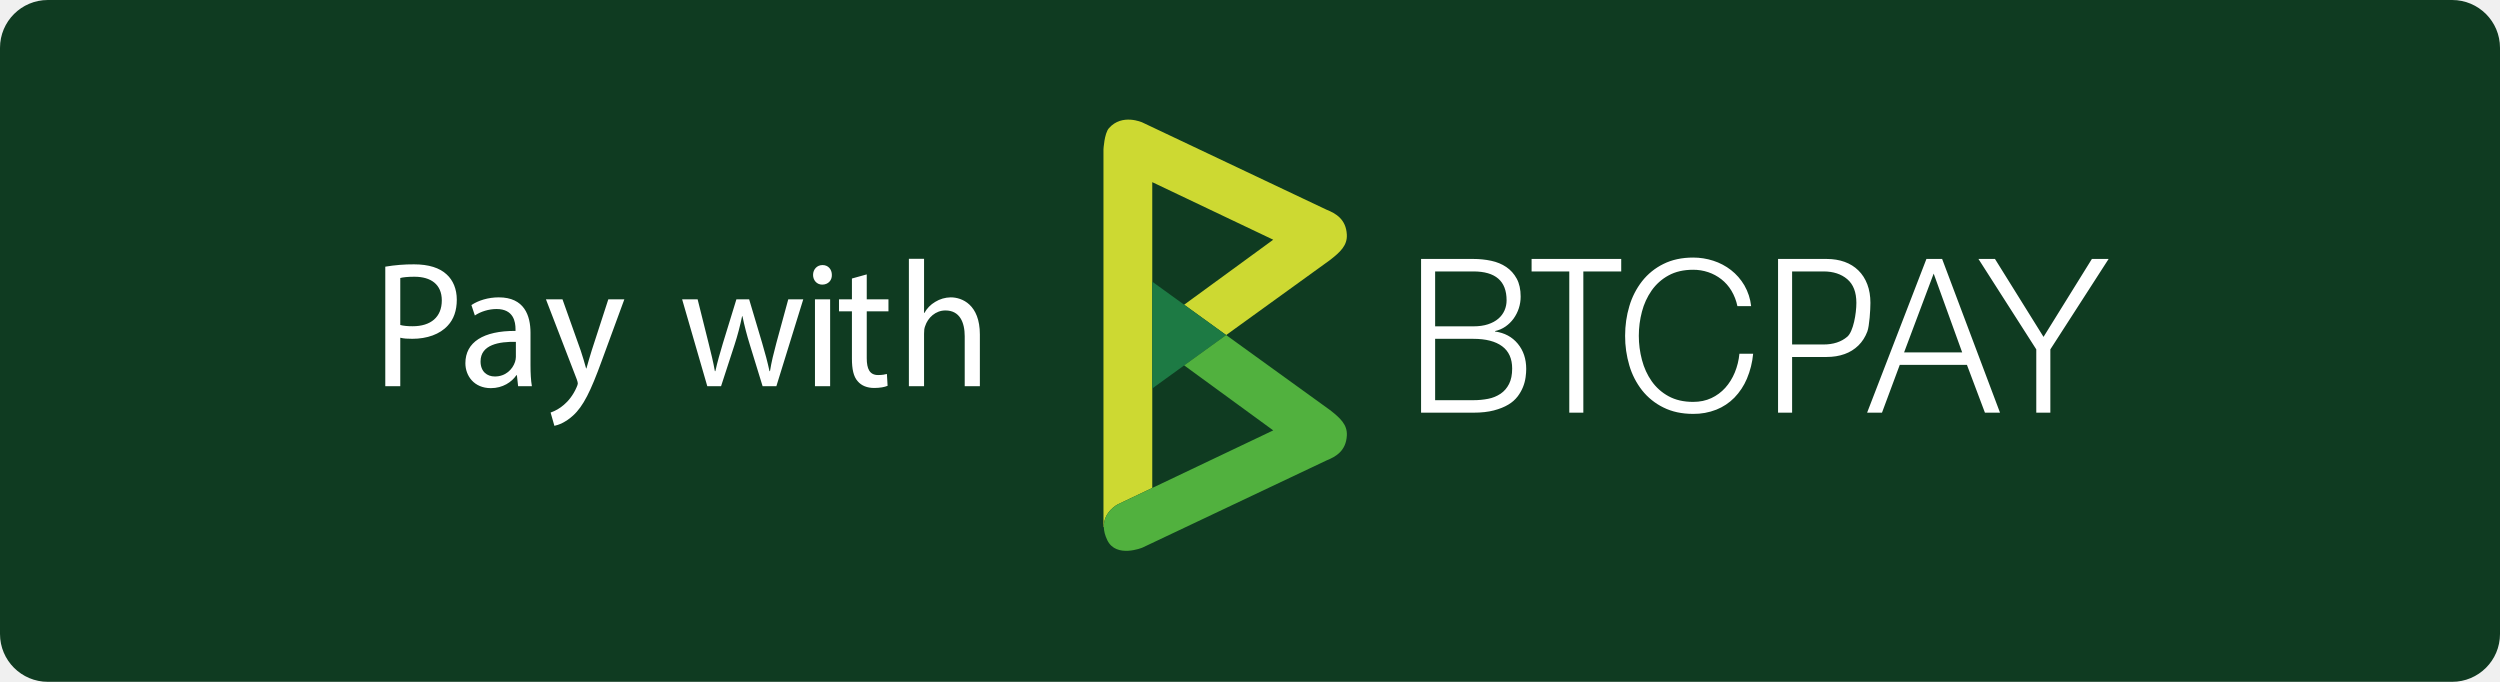
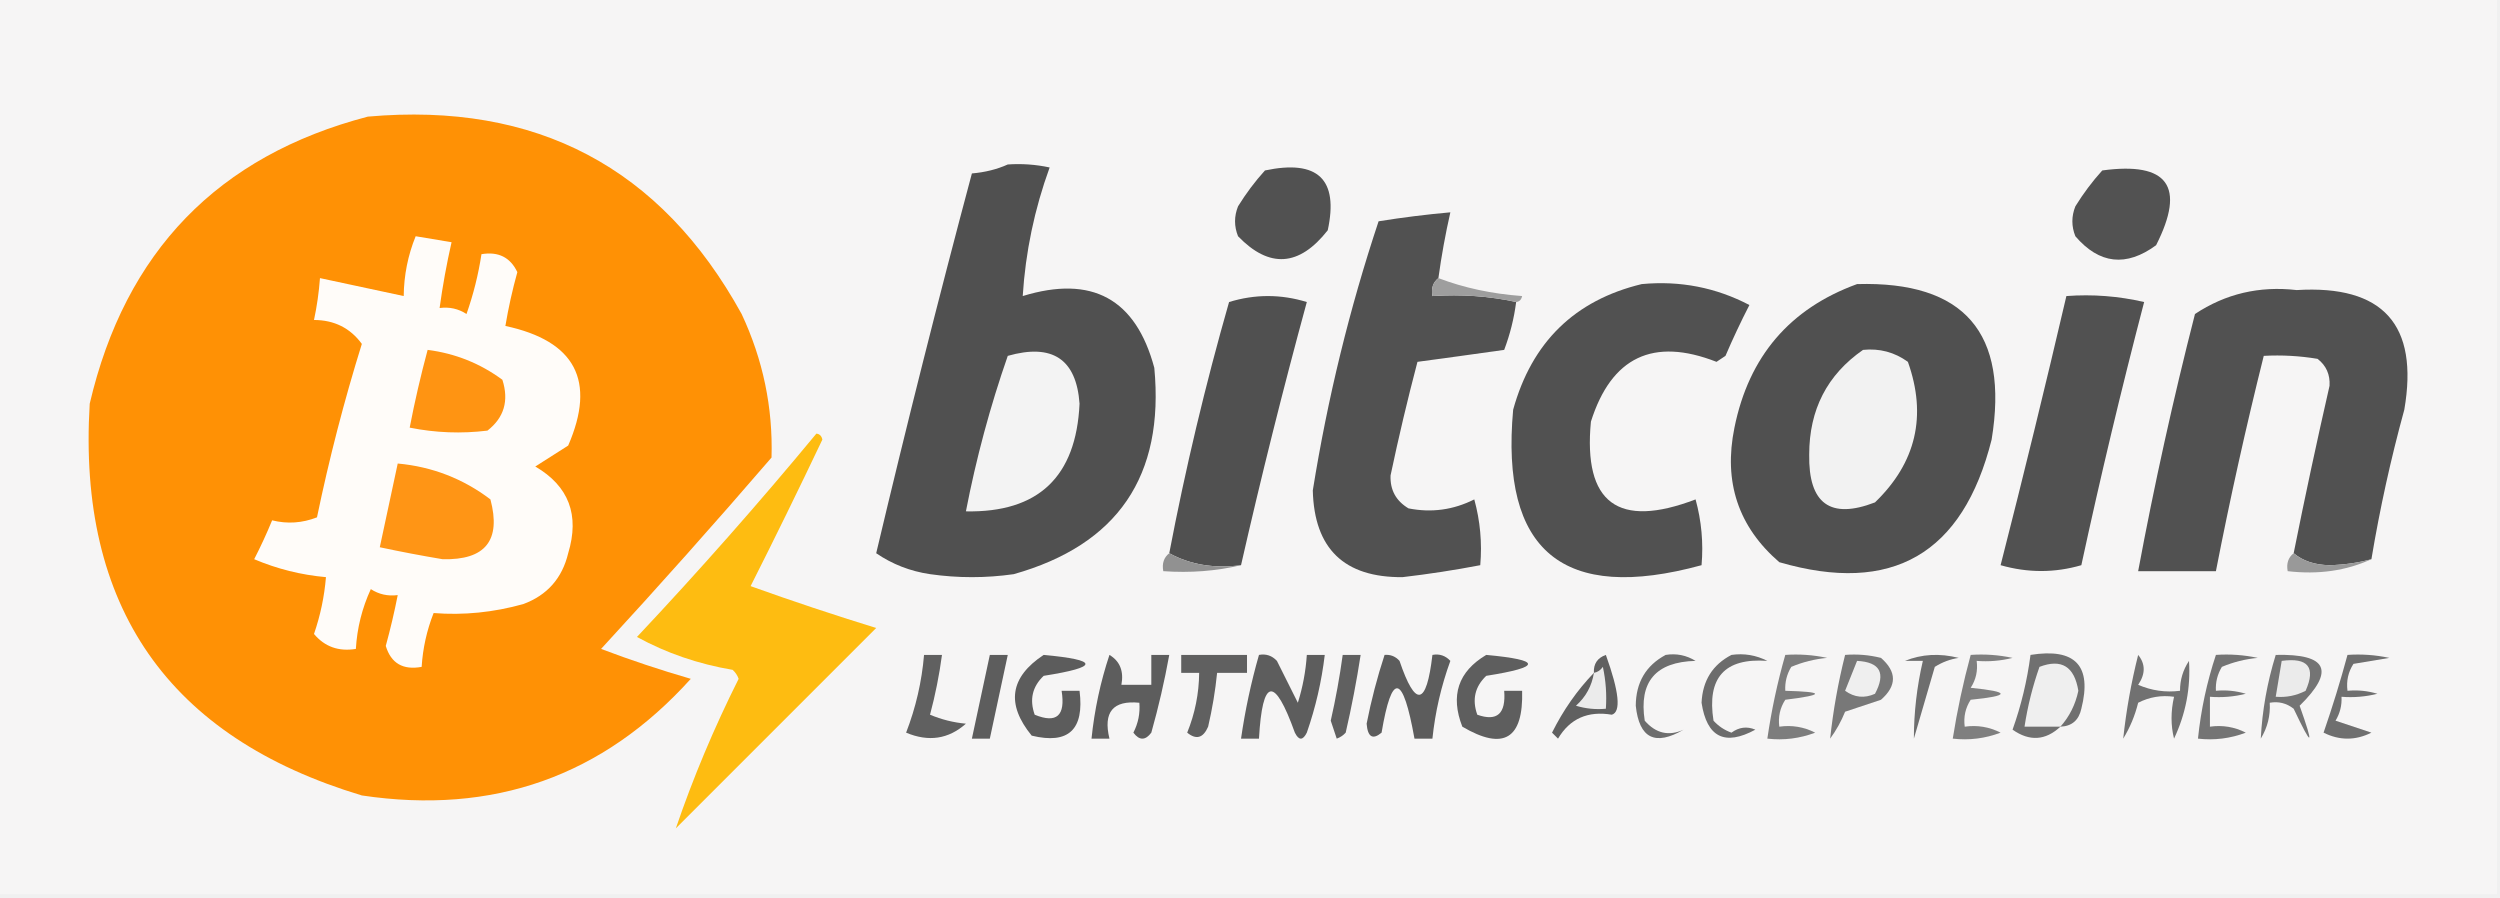
- <svg xmlns="http://www.w3.org/2000/svg" width="209" height="57">
-   <rect fill="#0F3B21" width="209" height="57" rx="4" />
-   <g fill-rule="nonzero">
-     <path d="M32.21 22.294c.795-.134 1.6-.2 2.405-.195 1.239 0 2.146.3 2.723.84.533.48.85 1.215.85 2.115 0 .915-.259 1.635-.749 2.16-.662.735-1.743 1.11-2.967 1.11-.375 0-.721-.015-1.009-.09v4.05H32.21v-9.99zm1.253 4.875c.274.075.62.105 1.037.105 1.513 0 2.435-.765 2.435-2.16 0-1.335-.907-1.979-2.29-1.979-.548 0-.965.045-1.182.105v3.929zm9.851 5.115l-.101-.915h-.043c-.389.57-1.138 1.08-2.132 1.08-1.412 0-2.132-1.035-2.132-2.085 0-1.755 1.498-2.715 4.191-2.7v-.15c0-.6-.158-1.68-1.584-1.68-.648 0-1.325.21-1.815.54l-.288-.87c.576-.39 1.412-.645 2.29-.645 2.132 0 2.65 1.515 2.65 2.97v2.715c0 .63.029 1.245.115 1.74h-1.151zm-.187-3.705c-1.383-.03-2.953.225-2.953 1.635 0 .855.547 1.26 1.195 1.26.907 0 1.483-.6 1.686-1.215.043-.135.072-.285.072-.42v-1.26zm3.897-3.555l1.526 4.29c.159.48.332 1.05.447 1.485h.029c.13-.435.273-.99.446-1.515l1.383-4.26h1.34l-1.901 5.175c-.907 2.49-1.527 3.765-2.391 4.545-.62.57-1.239.795-1.556.855l-.317-1.11a3.32 3.32 0 0 0 1.109-.645c.346-.285.777-.795 1.065-1.47.058-.135.101-.24.101-.315 0-.075-.029-.18-.086-.345l-2.578-6.69h1.383zm11.297 0l.922 3.69c.202.81.389 1.56.519 2.31h.043c.159-.735.389-1.515.62-2.295l1.138-3.705h1.065l1.081 3.63c.259.87.461 1.635.62 2.37h.043c.115-.735.303-1.5.533-2.355l.994-3.645h1.253l-2.247 7.26h-1.152l-1.066-3.465a25 25 0 0 1-.619-2.385h-.029a22.19 22.19 0 0 1-.634 2.4l-1.124 3.45h-1.152l-2.103-7.26h1.295zm11.222-2.04c.014.45-.303.81-.807.81-.447 0-.764-.36-.764-.81 0-.465.331-.825.792-.825.476 0 .779.36.779.825zm-1.412 9.3v-7.26h1.268v7.26h-1.268zm4.329-9.345v2.085h1.815v1.005H72.46v3.915c0 .9.245 1.41.951 1.41.331 0 .576-.045.734-.09l.058.99c-.245.105-.634.18-1.124.18-.59 0-1.066-.195-1.369-.555-.36-.39-.489-1.035-.489-1.89v-3.96H70.14v-1.005h1.081v-1.74l1.239-.345zm3.523-1.305h1.268v4.53h.029c.201-.375.519-.705.907-.93.39-.24.838-.37 1.296-.375.936 0 2.434.6 2.434 3.105v4.32H80.65v-4.17c0-1.17-.417-2.16-1.613-2.16-.821 0-1.469.6-1.699 1.32-.072.18-.087.375-.087.63v4.38h-1.268v-10.65zm47.186.014c.518 0 1.017.051 1.495.153.478.103.898.276 1.261.522.363.246.654.57.873.972.219.402.329.903.329 1.503a3.132 3.132 0 0 1-.596 1.845c-.19.258-.415.477-.674.657-.259.18-.55.306-.873.378v.036c.794.108 1.428.447 1.9 1.017.473.57.708 1.275.708 2.115 0 .204-.017.435-.052.693a3.396 3.396 0 0 1-.657 1.593 2.697 2.697 0 0 1-.786.693c-.328.198-.731.36-1.209.486-.478.126-1.051.189-1.719.189h-4.368V21.648h4.368zm0 5.634c.472 0 .881-.057 1.227-.171.346-.114.634-.27.864-.468a1.92 1.92 0 0 0 .518-.693c.115-.264.173-.546.173-.846 0-1.608-.927-2.412-2.782-2.412h-3.192v4.59h3.192zm0 6.174c.438 0 .852-.039 1.244-.117.37-.07.723-.213 1.037-.423.299-.204.536-.477.708-.819.173-.342.259-.771.259-1.287 0-.828-.279-1.449-.838-1.863-.559-.414-1.362-.621-2.41-.621h-3.192v5.13h3.192zm12.365-11.808v1.044h-3.167V34.5h-1.175V22.692h-3.151v-1.044h7.493zm9.213 2.653a3.504 3.504 0 0 0-.844-.958c-.33-.257-.7-.456-1.097-.589a3.905 3.905 0 0 0-1.258-.202c-.799 0-1.486.158-2.06.475a4.136 4.136 0 0 0-1.41 1.257 5.506 5.506 0 0 0-.811 1.768 7.83 7.83 0 0 0-.262 2.023c0 .68.087 1.351.262 2.013.174.663.444 1.255.811 1.777a4.12 4.12 0 0 0 1.41 1.258c.574.316 1.261.475 2.06.475.563 0 1.069-.105 1.52-.316a3.624 3.624 0 0 0 1.166-.862c.326-.364.591-.789.793-1.275a5.464 5.464 0 0 0 .388-1.574h1.148a7.009 7.009 0 0 1-.523 2.093 5.157 5.157 0 0 1-1.047 1.583 4.408 4.408 0 0 1-1.511 1.002 5.122 5.122 0 0 1-1.933.352c-.946 0-1.776-.179-2.491-.537a5.187 5.187 0 0 1-1.781-1.434 6.196 6.196 0 0 1-1.064-2.076 8.571 8.571 0 0 1-.354-2.479c0-.868.118-1.694.354-2.48a6.274 6.274 0 0 1 1.064-2.084 5.16 5.16 0 0 1 1.781-1.442c.715-.357 1.545-.537 2.491-.537.574 0 1.134.088 1.68.264a4.81 4.81 0 0 1 1.486.783c.444.346.816.771 1.114 1.275a4.42 4.42 0 0 1 .566 1.741h-1.148a4.144 4.144 0 0 0-.5-1.294zm7.957-2.653c.553 0 1.054.081 1.503.243.449.162.835.402 1.158.72.323.318.57.705.743 1.161.173.456.259.972.259 1.548 0 .576-.086 1.943-.259 2.399-.173.456-.42.843-.743 1.161a3.135 3.135 0 0 1-1.158.72c-.45.162-.95.243-1.503.243h-2.884V34.5h-1.175V21.648h4.059zm-.259 7.151c.818 0 1.48-.216 1.987-.648.507-.432.761-1.943.761-2.831 0-.888-.254-1.548-.761-1.98-.507-.432-1.169-.648-1.987-.648h-2.625v6.107h2.625zm9.917-7.151l4.839 12.852h-1.261l-1.504-3.996h-5.616l-1.486 3.996h-1.244l4.959-12.852h1.313zm1.676 7.812l-2.383-6.588-2.473 6.588h4.856zm1.36-7.812h1.382l4.059 6.516 4.043-6.516h1.399l-4.872 7.56V34.5h-1.176v-5.292l-4.835-7.56z" fill="#FFF" />
-     <path d="M96.329 23.548v-8.32l10.112 4.812-7.447 5.435 3.511 2.537 8.67-6.263c.887-.685 1.469-1.238 1.42-2.137-.069-1.287-.922-1.772-1.695-2.081l-15.396-7.293s-1.7-.78-2.801.482c-.384.44-.453 1.765-.453 1.765v31.58h.029c-.036-1.295 1.166-1.901 1.166-1.901l2.884-1.372V23.548z" fill="#CDD932" />
-     <path fill="#1D7A44" d="M102.505 28.01l-6.176-4.462v8.928z" />
-     <path d="M111.176 34.272l-8.67-6.262-3.511 2.536 7.447 5.434-10.112 4.813-2.884 1.372s-1.202.604-1.166 1.901c.009.324.093.689.294 1.101.745 1.521 2.93.615 2.93.615l15.398-7.292c.772-.309 1.625-.793 1.694-2.081.049-.899-.534-1.452-1.42-2.137z" fill="#51B13E" />
+ <svg xmlns="http://www.w3.org/2000/svg" version="1.1" width="418px" height="150px" style="shape-rendering:geometricPrecision; text-rendering:geometricPrecision; image-rendering:optimizeQuality; fill-rule:evenodd; clip-rule:evenodd">
+   <g>
+     <path style="opacity:1" fill="#f6f5f5" d="M -0.5,-0.5 C 138.833,-0.5 278.167,-0.5 417.5,-0.5C 417.5,49.5 417.5,99.5 417.5,149.5C 278.167,149.5 138.833,149.5 -0.5,149.5C -0.5,99.5 -0.5,49.5 -0.5,-0.5 Z" />
+   </g>
+   <g>
+     <path style="opacity:1" fill="#ff9105" d="M 61.5,19.5 C 89.671,16.998 110.504,27.998 124,52.5C 127.577,60.136 129.244,68.136 129,76.5C 119.686,87.316 110.186,97.982 100.5,108.5C 105.417,110.361 110.417,112.028 115.5,113.5C 100.81,129.789 82.477,136.289 60.5,133C 28.112,123.259 12.946,101.425 15,67.5C 20.94,42.062 36.44,26.062 61.5,19.5 Z" />
+   </g>
+   <g>
+     <path style="opacity:1" fill="#505050" d="M 168.5,27.5 C 170.857,27.337 173.19,27.503 175.5,28C 172.962,34.979 171.462,42.146 171,49.5C 182.572,45.95 189.905,49.95 193,61.5C 194.714,79.588 186.881,91.088 169.5,96C 164.833,96.667 160.167,96.667 155.5,96C 152.202,95.513 149.202,94.347 146.5,92.5C 151.545,71.211 156.878,50.044 162.5,29C 164.708,28.809 166.708,28.309 168.5,27.5 Z" />
+   </g>
+   <g>
+     <path style="opacity:1" fill="#515151" d="M 211.5,28.5 C 220.347,26.63 223.847,29.963 222,38.5C 217.229,44.583 212.229,44.916 207,39.5C 206.333,37.833 206.333,36.167 207,34.5C 208.332,32.34 209.832,30.34 211.5,28.5 Z" />
+   </g>
+   <g>
+     <path style="opacity:1" fill="#525252" d="M 351.5,28.5 C 362.488,27.001 365.488,31.167 360.5,41C 355.506,44.666 351.006,44.166 347,39.5C 346.333,37.833 346.333,36.167 347,34.5C 348.332,32.34 349.832,30.34 351.5,28.5 Z" />
+   </g>
+   <g>
+     <path style="opacity:1" fill="#515151" d="M 240.5,46.5 C 239.596,47.209 239.263,48.209 239.5,49.5C 244.363,49.181 249.03,49.514 253.5,50.5C 253.149,53.238 252.482,55.904 251.5,58.5C 246.617,59.191 241.784,59.857 237,60.5C 235.342,66.798 233.842,73.132 232.5,79.5C 232.406,81.912 233.406,83.745 235.5,85C 239.332,85.762 242.998,85.262 246.5,83.5C 247.489,87.107 247.823,90.774 247.5,94.5C 243.201,95.324 238.867,95.991 234.5,96.5C 224.74,96.573 219.74,91.74 219.5,82C 221.972,66.609 225.638,51.609 230.5,37C 234.491,36.358 238.491,35.858 242.5,35.5C 241.674,39.136 241.008,42.803 240.5,46.5 Z" />
+   </g>
+   <g>
+     <path style="opacity:1" fill="#fffcf9" d="M 69.5,39.5 C 71.5,39.833 73.5,40.167 75.5,40.5C 74.674,44.136 74.008,47.803 73.5,51.5C 75.144,51.286 76.644,51.62 78,52.5C 79.15,49.232 79.984,45.899 80.5,42.5C 83.323,42.025 85.323,43.025 86.5,45.5C 85.672,48.479 85.005,51.479 84.5,54.5C 96.205,57.006 99.705,63.673 95,74.5C 93.167,75.667 91.333,76.833 89.5,78C 95.109,81.277 96.942,86.11 95,92.5C 93.998,96.68 91.498,99.514 87.5,101C 82.502,102.398 77.502,102.898 72.5,102.5C 71.358,105.399 70.692,108.399 70.5,111.5C 67.383,112.073 65.383,110.906 64.5,108C 65.275,105.178 65.942,102.344 66.5,99.5C 64.856,99.713 63.356,99.38 62,98.5C 60.539,101.679 59.705,105.012 59.5,108.5C 56.62,108.967 54.287,108.134 52.5,106C 53.566,102.906 54.232,99.74 54.5,96.5C 50.345,96.128 46.345,95.128 42.5,93.5C 43.6,91.358 44.6,89.192 45.5,87C 48.026,87.632 50.526,87.465 53,86.5C 55.032,76.704 57.532,67.037 60.5,57.5C 58.556,54.845 55.889,53.511 52.5,53.5C 52.993,51.194 53.326,48.861 53.5,46.5C 58.167,47.5 62.833,48.5 67.5,49.5C 67.54,46.012 68.207,42.679 69.5,39.5 Z" />
+   </g>
+   <g>
+     <path style="opacity:1" fill="#9e9e9e" d="M 240.5,46.5 C 244.762,48.128 249.429,49.128 254.5,49.5C 254.376,50.107 254.043,50.44 253.5,50.5C 249.03,49.514 244.363,49.181 239.5,49.5C 239.263,48.209 239.596,47.209 240.5,46.5 Z" />
+   </g>
+   <g>
+     <path style="opacity:1" fill="#515151" d="M 274.5,47.5 C 280.901,46.902 286.901,48.068 292.5,51C 291.074,53.773 289.74,56.607 288.5,59.5C 288,59.833 287.5,60.167 287,60.5C 276.419,56.359 269.419,59.692 266,70.5C 264.704,84.118 270.537,88.451 283.5,83.5C 284.489,87.107 284.823,90.774 284.5,94.5C 261.348,100.835 250.848,92.168 253,68.5C 256.124,57.208 263.29,50.208 274.5,47.5 Z" />
+   </g>
+   <g>
+     <path style="opacity:1" fill="#505050" d="M 310.5,47.5 C 328.43,46.989 335.93,55.656 333,73.5C 328.19,92.652 316.356,99.485 297.5,94C 290.637,88.078 288.137,80.578 290,71.5C 292.408,59.601 299.241,51.601 310.5,47.5 Z" />
+   </g>
+   <g>
+     <path style="opacity:1" fill="#515151" d="M 396.5,93.5 C 394.254,94.107 391.921,94.44 389.5,94.5C 387.048,94.461 385.048,93.794 383.5,92.5C 385.37,83.153 387.37,73.82 389.5,64.5C 389.61,62.626 388.944,61.126 387.5,60C 384.518,59.502 381.518,59.335 378.5,59.5C 375.518,71.43 372.851,83.43 370.5,95.5C 366.167,95.5 361.833,95.5 357.5,95.5C 360.19,81.073 363.356,66.74 367,52.5C 372.11,49.114 377.776,47.78 384,48.5C 398.454,47.619 404.454,54.286 402,68.5C 399.736,76.755 397.903,85.088 396.5,93.5 Z" />
+   </g>
+   <g>
+     <path style="opacity:1" fill="#505050" d="M 207.5,94.5 C 203.029,95.089 199.029,94.423 195.5,92.5C 198.203,78.354 201.536,64.354 205.5,50.5C 209.833,49.167 214.167,49.167 218.5,50.5C 214.517,65.1 210.85,79.766 207.5,94.5 Z" />
+   </g>
+   <g>
+     <path style="opacity:1" fill="#515151" d="M 345.5,49.5 C 349.884,49.174 354.217,49.508 358.5,50.5C 354.687,65.086 351.187,79.752 348,94.5C 343.55,95.8 339.05,95.8 334.5,94.5C 338.333,79.501 342,64.501 345.5,49.5 Z" />
+   </g>
+   <g>
+     <path style="opacity:1" fill="#ff9412" d="M 71.5,58.5 C 76.12,59.094 80.287,60.761 84,63.5C 85.12,66.999 84.287,69.833 81.5,72C 77.141,72.534 72.808,72.368 68.5,71.5C 69.343,67.127 70.343,62.793 71.5,58.5 Z" />
+   </g>
+   <g>
+     <path style="opacity:1" fill="#f3f3f3" d="M 168.5,59.5 C 175.968,57.379 179.968,60.046 180.5,67.5C 179.938,79.731 173.605,85.731 161.5,85.5C 163.216,76.632 165.55,67.965 168.5,59.5 Z" />
+   </g>
+   <g>
+     <path style="opacity:1" fill="#f2f2f2" d="M 311.5,58.5 C 314.272,58.22 316.772,58.887 319,60.5C 322.211,69.527 320.378,77.36 313.5,84C 306.03,86.884 302.363,84.217 302.5,76C 302.5,68.497 305.5,62.664 311.5,58.5 Z" />
+   </g>
+   <g>
+     <path style="opacity:1" fill="#febc11" d="M 136.5,72.5 C 137.043,72.56 137.376,72.893 137.5,73.5C 133.593,81.728 129.593,89.894 125.5,98C 132.406,100.48 139.406,102.813 146.5,105C 135.333,116.167 124.167,127.333 113,138.5C 115.883,130.048 119.383,121.714 123.5,113.5C 123.291,112.914 122.957,112.414 122.5,112C 116.738,111.025 111.405,109.192 106.5,106.5C 116.894,95.444 126.894,84.11 136.5,72.5 Z" />
+   </g>
+   <g>
+     <path style="opacity:1" fill="#ff9515" d="M 66.5,77.5 C 72.254,78.028 77.42,80.028 82,83.5C 83.823,90.349 81.156,93.682 74,93.5C 70.473,92.909 66.973,92.243 63.5,91.5C 64.5,86.833 65.5,82.167 66.5,77.5 Z" />
+   </g>
+   <g>
+     <path style="opacity:1" fill="#919191" d="M 195.5,92.5 C 199.029,94.423 203.029,95.089 207.5,94.5C 203.366,95.485 199.032,95.818 194.5,95.5C 194.263,94.209 194.596,93.209 195.5,92.5 Z" />
+   </g>
+   <g>
+     <path style="opacity:1" fill="#999999" d="M 383.5,92.5 C 385.048,93.794 387.048,94.461 389.5,94.5C 391.921,94.44 394.254,94.107 396.5,93.5C 392.285,95.436 387.619,96.103 382.5,95.5C 382.263,94.209 382.596,93.209 383.5,92.5 Z" />
+   </g>
+   <g>
+     <path style="opacity:1" fill="#5c5c5c" d="M 174.5,109.5 C 183.814,110.362 183.814,111.529 174.5,113C 172.604,114.808 172.104,116.975 173,119.5C 176.669,121.009 178.169,119.676 177.5,115.5C 178.5,115.5 179.5,115.5 180.5,115.5C 181.325,121.997 178.658,124.497 172.5,123C 168.188,117.731 168.855,113.231 174.5,109.5 Z" />
+   </g>
+   <g>
+     <path style="opacity:1" fill="#5e5e5e" d="M 248.5,109.5 C 257.814,110.362 257.814,111.529 248.5,113C 246.604,114.808 246.104,116.975 247,119.5C 250.309,120.676 251.809,119.343 251.5,115.5C 252.5,115.5 253.5,115.5 254.5,115.5C 254.726,123.564 251.393,125.564 244.5,121.5C 242.469,116.294 243.803,112.294 248.5,109.5 Z" />
+   </g>
+   <g>
+     <path style="opacity:1" fill="#787878" d="M 308.5,109.5 C 310.527,109.338 312.527,109.505 314.5,110C 317.167,112.333 317.167,114.667 314.5,117C 312.5,117.667 310.5,118.333 308.5,119C 307.853,120.609 307.02,122.109 306,123.5C 306.497,118.83 307.33,114.164 308.5,109.5 Z" />
+   </g>
+   <g>
+     <path style="opacity:1" fill="#6e6e6e" d="M 318.5,110.5 C 321.304,109.362 324.304,109.195 327.5,110C 326.062,110.219 324.729,110.719 323.5,111.5C 322.335,115.494 321.168,119.494 320,123.5C 320.002,119.14 320.502,114.807 321.5,110.5C 320.5,110.5 319.5,110.5 318.5,110.5 Z" />
+   </g>
+   <g>
+     <path style="opacity:1" fill="#707070" d="M 344.5,121.5 C 342.004,123.829 339.337,123.996 336.5,122C 337.942,117.959 338.942,113.792 339.5,109.5C 346.99,108.302 349.823,111.302 348,118.5C 347.578,120.426 346.411,121.426 344.5,121.5 Z" />
+   </g>
+   <g>
+     <path style="opacity:1" fill="#606060" d="M 154.5,109.5 C 155.5,109.5 156.5,109.5 157.5,109.5C 157.048,112.876 156.382,116.209 155.5,119.5C 157.423,120.308 159.423,120.808 161.5,121C 158.594,123.584 155.261,124.084 151.5,122.5C 153.124,118.299 154.124,113.966 154.5,109.5 Z" />
+   </g>
+   <g>
+     <path style="opacity:1" fill="#5d5d5d" d="M 165.5,109.5 C 166.5,109.5 167.5,109.5 168.5,109.5C 167.5,114.167 166.5,118.833 165.5,123.5C 164.5,123.5 163.5,123.5 162.5,123.5C 163.5,118.833 164.5,114.167 165.5,109.5 Z" />
+   </g>
+   <g>
+     <path style="opacity:1" fill="#5d5d5d" d="M 185.5,109.5 C 187.256,110.552 187.923,112.219 187.5,114.5C 189.167,114.5 190.833,114.5 192.5,114.5C 192.5,112.833 192.5,111.167 192.5,109.5C 193.5,109.5 194.5,109.5 195.5,109.5C 194.71,113.872 193.71,118.206 192.5,122.5C 191.5,123.833 190.5,123.833 189.5,122.5C 190.309,120.929 190.643,119.262 190.5,117.5C 186.092,117.062 184.425,119.062 185.5,123.5C 184.5,123.5 183.5,123.5 182.5,123.5C 182.994,118.697 183.994,114.03 185.5,109.5 Z" />
+   </g>
+   <g>
+     <path style="opacity:1" fill="#606060" d="M 197.5,109.5 C 201.167,109.5 204.833,109.5 208.5,109.5C 208.5,110.5 208.5,111.5 208.5,112.5C 206.833,112.5 205.167,112.5 203.5,112.5C 203.196,115.522 202.696,118.522 202,121.5C 201.174,123.405 200.007,123.739 198.5,122.5C 199.802,119.292 200.469,115.959 200.5,112.5C 199.5,112.5 198.5,112.5 197.5,112.5C 197.5,111.5 197.5,110.5 197.5,109.5 Z" />
+   </g>
+   <g>
+     <path style="opacity:1" fill="#5d5d5d" d="M 210.5,109.5 C 211.675,109.281 212.675,109.614 213.5,110.5C 214.667,112.833 215.833,115.167 217,117.5C 217.822,114.883 218.322,112.216 218.5,109.5C 219.5,109.5 220.5,109.5 221.5,109.5C 220.974,113.936 219.974,118.269 218.5,122.5C 217.833,123.833 217.167,123.833 216.5,122.5C 213.08,112.977 211.08,113.31 210.5,123.5C 209.5,123.5 208.5,123.5 207.5,123.5C 208.185,118.761 209.185,114.094 210.5,109.5 Z" />
+   </g>
+   <g>
+     <path style="opacity:1" fill="#606060" d="M 224.5,109.5 C 225.5,109.5 226.5,109.5 227.5,109.5C 226.83,113.851 225.996,118.184 225,122.5C 224.586,122.957 224.086,123.291 223.5,123.5C 223.167,122.5 222.833,121.5 222.5,120.5C 223.33,116.851 223.996,113.185 224.5,109.5 Z" />
+   </g>
+   <g>
+     <path style="opacity:1" fill="#5c5c5c" d="M 231.5,109.5 C 232.496,109.414 233.329,109.748 234,110.5C 236.673,118.377 238.506,118.044 239.5,109.5C 240.675,109.281 241.675,109.614 242.5,110.5C 240.965,114.711 239.965,119.044 239.5,123.5C 238.5,123.5 237.5,123.5 236.5,123.5C 234.559,112.621 232.725,112.287 231,122.5C 229.513,123.741 228.68,123.241 228.5,121C 229.274,117.07 230.274,113.237 231.5,109.5 Z" />
+   </g>
+   <g>
+     <path style="opacity:1" fill="#efefef" d="M 310.5,110.5 C 314.35,110.701 315.35,112.534 313.5,116C 311.741,116.798 310.074,116.631 308.5,115.5C 309.174,113.805 309.841,112.138 310.5,110.5 Z" />
+   </g>
+   <g>
+     <path style="opacity:1" fill="#efefef" d="M 344.5,121.5 C 342.5,121.5 340.5,121.5 338.5,121.5C 339.016,118.101 339.85,114.768 341,111.5C 344.673,110.094 346.84,111.427 347.5,115.5C 347.016,117.801 346.016,119.801 344.5,121.5 Z" />
+   </g>
+   <g>
+     <path style="opacity:1" fill="#717171" d="M 357.5,109.5 C 358.735,111.017 358.735,112.684 357.5,114.5C 359.743,115.474 362.076,115.808 364.5,115.5C 364.491,113.692 364.991,112.025 366,110.5C 366.29,115.014 365.457,119.348 363.5,123.5C 362.943,121.282 362.943,118.949 363.5,116.5C 361.396,116.201 359.396,116.534 357.5,117.5C 356.965,119.661 356.132,121.661 355,123.5C 355.497,118.83 356.33,114.164 357.5,109.5 Z" />
+   </g>
+   <g>
+     <path style="opacity:1" fill="#747474" d="M 370.5,109.5 C 372.857,109.337 375.19,109.503 377.5,110C 375.423,110.192 373.423,110.692 371.5,111.5C 370.754,112.736 370.421,114.07 370.5,115.5C 372.199,115.34 373.866,115.506 375.5,116C 373.527,116.495 371.527,116.662 369.5,116.5C 369.5,118.167 369.5,119.833 369.5,121.5C 371.604,121.201 373.604,121.534 375.5,122.5C 372.914,123.48 370.247,123.813 367.5,123.5C 367.994,118.697 368.994,114.03 370.5,109.5 Z" />
+   </g>
+   <g>
+     <path style="opacity:1" fill="#6f6f6f" d="M 392.5,109.5 C 394.857,109.337 397.19,109.503 399.5,110C 397.5,110.333 395.5,110.667 393.5,111C 392.62,112.356 392.286,113.856 392.5,115.5C 394.199,115.34 395.866,115.506 397.5,116C 395.527,116.495 393.527,116.662 391.5,116.5C 391.579,117.93 391.246,119.264 390.5,120.5C 392.5,121.167 394.5,121.833 396.5,122.5C 393.833,123.833 391.167,123.833 388.5,122.5C 389.994,118.184 391.327,113.85 392.5,109.5 Z" />
+   </g>
+   <g>
+     <path style="opacity:1" fill="#6c6c6c" d="M 289.5,109.5 C 291.604,109.201 293.604,109.534 295.5,110.5C 288.36,109.977 285.36,113.31 286.5,120.5C 287.328,121.415 288.328,122.081 289.5,122.5C 290.768,121.572 292.101,121.405 293.5,122C 288.385,124.776 285.385,123.276 284.5,117.5C 284.672,113.807 286.339,111.141 289.5,109.5 Z" />
+   </g>
+   <g>
+     <path style="opacity:1" fill="#747474" d="M 380.5,109.5 C 389.145,109.295 390.478,112.128 384.5,118C 386.958,124.921 386.625,125.087 383.5,118.5C 382.311,117.571 380.978,117.238 379.5,117.5C 379.628,119.655 379.128,121.655 378,123.5C 378.244,118.775 379.077,114.109 380.5,109.5 Z" />
+   </g>
+   <g>
+     <path style="opacity:1" fill="#ebebeb" d="M 381.5,110.5 C 385.909,109.899 387.242,111.566 385.5,115.5C 383.929,116.309 382.262,116.643 380.5,116.5C 380.833,114.5 381.167,112.5 381.5,110.5 Z" />
+   </g>
+   <g>
+     <path style="opacity:1" fill="#606060" d="M 266.5,112.5 C 266.415,111.005 267.081,110.005 268.5,109.5C 270.732,115.699 271.065,119.032 269.5,119.5C 265.486,118.824 262.486,120.157 260.5,123.5C 260.167,123.167 259.833,122.833 259.5,122.5C 261.363,118.75 263.697,115.417 266.5,112.5 Z" />
+   </g>
+   <g>
+     <path style="opacity:1" fill="#ebebeb" d="M 266.5,112.5 C 267.117,112.389 267.617,112.056 268,111.5C 268.497,113.81 268.663,116.143 268.5,118.5C 266.801,118.66 265.134,118.494 263.5,118C 265.16,116.512 266.16,114.679 266.5,112.5 Z" />
+   </g>
+   <g>
+     <path style="opacity:1" fill="#6d6d6d" d="M 278.5,109.5 C 280.288,109.215 281.955,109.548 283.5,110.5C 276.828,110.666 273.995,114 275,120.5C 276.857,122.631 279.023,123.131 281.5,122C 276.739,124.785 274.073,123.452 273.5,118C 273.525,114.105 275.192,111.272 278.5,109.5 Z" />
+   </g>
+   <g>
+     <path style="opacity:1" fill="#7d7d7d" d="M 298.5,109.5 C 300.857,109.337 303.19,109.503 305.5,110C 303.423,110.192 301.423,110.692 299.5,111.5C 298.754,112.736 298.421,114.07 298.5,115.5C 305.134,115.677 305.134,116.177 298.5,117C 297.62,118.356 297.286,119.856 297.5,121.5C 299.604,121.201 301.604,121.534 303.5,122.5C 300.914,123.48 298.247,123.813 295.5,123.5C 296.191,118.74 297.191,114.074 298.5,109.5 Z" />
+   </g>
+   <g>
+     <path style="opacity:1" fill="#7f7f7f" d="M 329.5,109.5 C 331.857,109.337 334.19,109.503 336.5,110C 334.527,110.495 332.527,110.662 330.5,110.5C 330.714,112.144 330.38,113.644 329.5,115C 336.167,115.667 336.167,116.333 329.5,117C 328.62,118.356 328.286,119.856 328.5,121.5C 330.604,121.201 332.604,121.534 334.5,122.5C 331.914,123.48 329.247,123.813 326.5,123.5C 327.245,118.773 328.245,114.106 329.5,109.5 Z" />
  </g>
</svg>
